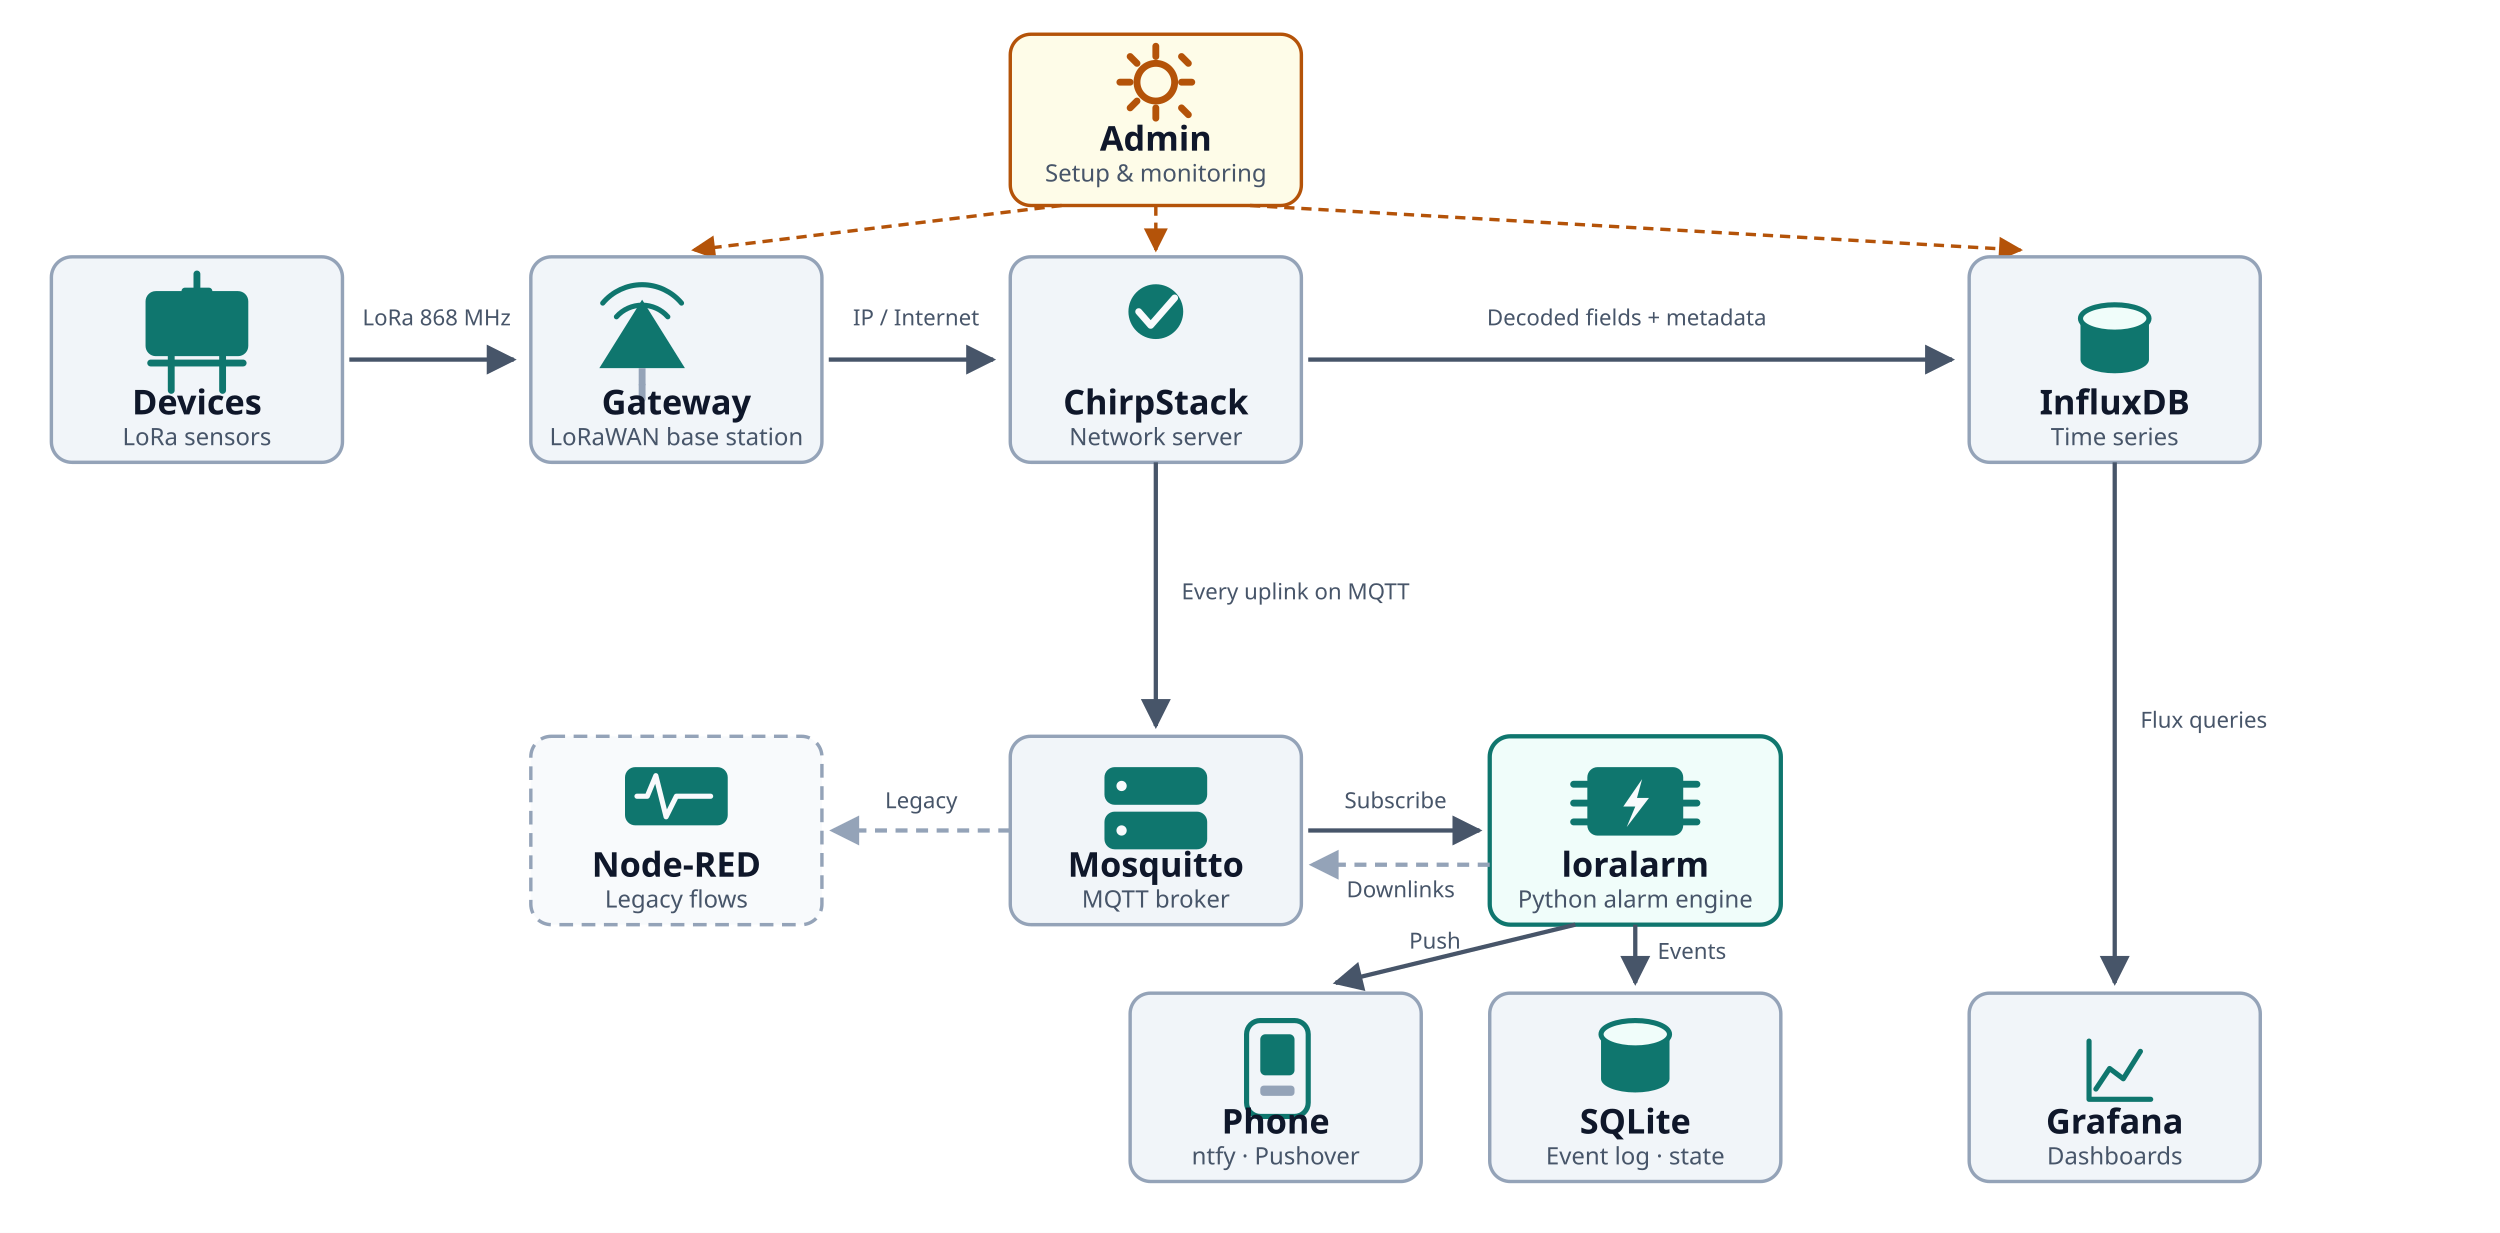
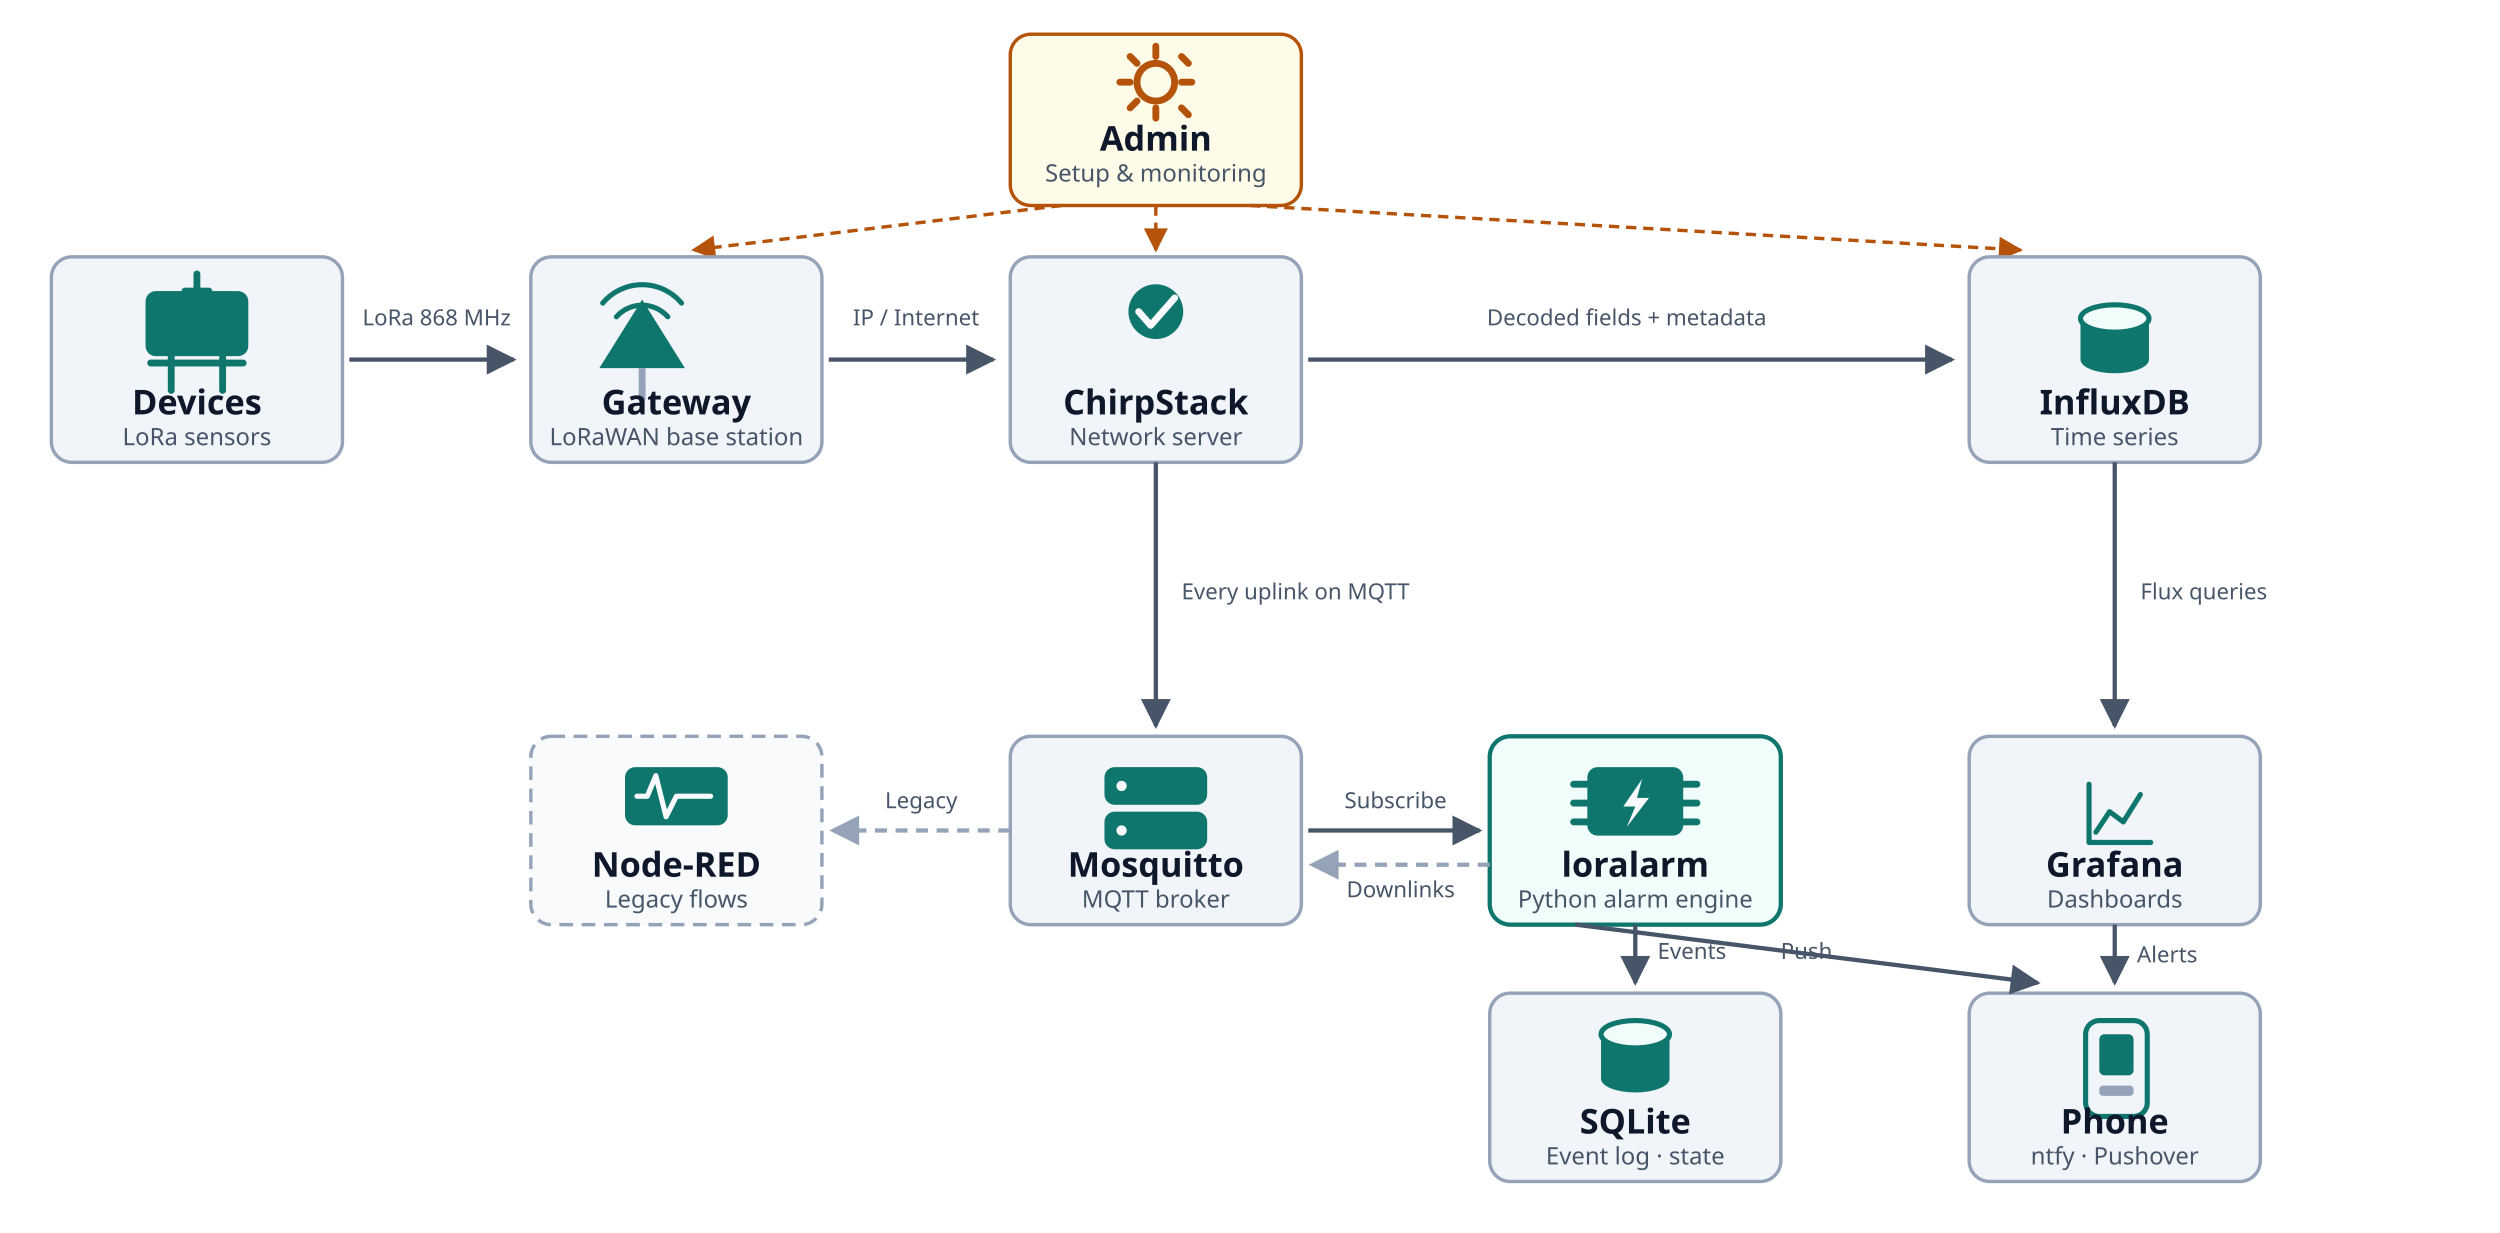
<svg xmlns="http://www.w3.org/2000/svg" width="1460" height="720" viewBox="0 0 1460 720" role="img" aria-labelledby="title desc">
  <defs>
    <marker id="arrow" viewBox="0 0 10 10" refX="9" refY="5" markerWidth="7" markerHeight="7" orient="auto-start-reverse">
      <path d="M 0 0 L 10 5 L 0 10 z" fill="#475569" />
    </marker>
    <marker id="arrowAdmin" viewBox="0 0 10 10" refX="9" refY="5" markerWidth="7" markerHeight="7" orient="auto-start-reverse">
      <path d="M 0 0 L 10 5 L 0 10 z" fill="#b45309" />
    </marker>
    <marker id="arrowLegacy" viewBox="0 0 10 10" refX="9" refY="5" markerWidth="7" markerHeight="7" orient="auto-start-reverse">
      <path d="M 0 0 L 10 5 L 0 10 z" fill="#94a3b8" />
    </marker>
    <style>
      .box { fill: #f1f5f9; stroke: #94a3b8; stroke-width: 2; rx: 12; }
      .core { fill: #f0fdfa; stroke: #0f766e; stroke-width: 2.5; rx: 12; }
      .legacy { fill: #f8fafc; stroke: #94a3b8; stroke-width: 2; stroke-dasharray: 8 5; rx: 12; }
      .admin { fill: #fefce8; stroke: #b45309; stroke-width: 2; rx: 12; }
      .icon { fill: #0f766e; }
      .name { font: bold 20px sans-serif; fill: #0f172a; }
      .sub  { font: 14px sans-serif; fill: #475569; }
      .link { font: 13px sans-serif; fill: #475569; }
    </style>
  </defs>
  <rect x="0" y="0" width="1460" height="720" fill="#ffffff" />
  <g>
    <rect x="590" y="20" width="170" height="100" rx="12" class="admin" />
    <circle cx="675" cy="48" r="11" fill="none" stroke="#b45309" stroke-width="4" />
    <path d="M 675 33 v -6 M 675 69 v -6 M 660 48 h -6 M 696 48 h -6 M 664 37 l -4 -4 M 690 63 l 4 4 M 664 59 l -4 4 M 690 33 l 4 4" stroke="#b45309" stroke-width="4" stroke-linecap="round" />
    <text x="675" y="88" class="name" text-anchor="middle">Admin</text>
    <text x="675" y="106" class="sub" text-anchor="middle">Setup &amp; monitoring</text>
  </g>
  <g stroke="#b45309" stroke-width="2" stroke-dasharray="6 4" fill="none" marker-end="url(#arrowAdmin)">
    <line x1="620" y1="120" x2="405" y2="146" />
    <line x1="675" y1="120" x2="675" y2="146" />
    <line x1="730" y1="120" x2="1180" y2="146" />
  </g>
  <g>
    <rect x="30" y="150" width="170" height="120" rx="12" class="box" />
    <rect x="85" y="170" width="60" height="38" rx="6" class="icon" />
    <path d="M 100 208 v 20 M 130 208 v 20 M 88 212 h 54 M 115 160 v 10 M 108 170 h 14" stroke="#0f766e" stroke-width="4" stroke-linecap="round" fill="none" />
    <text x="115" y="242" class="name" text-anchor="middle">Devices</text>
    <text x="115" y="260" class="sub" text-anchor="middle">LoRa sensors</text>
  </g>
  <g>
    <rect x="310" y="150" width="170" height="120" rx="12" class="box" />
    <path d="M 375 175 l -25 40 h 50 z" class="icon" />
    <rect x="373" y="215" width="4" height="10" fill="#94a3b8" />
    <path d="M 375 225 v 8" stroke="#94a3b8" stroke-width="4" stroke-linecap="round" />
    <path d="M 360 185 a 20 20 0 0 1 30 0 M 352 177 a 30 30 0 0 1 46 0" stroke="#0f766e" stroke-width="3" fill="none" stroke-linecap="round" />
    <text x="395" y="242" class="name" text-anchor="middle">Gateway</text>
    <text x="395" y="260" class="sub" text-anchor="middle">LoRaWAN base station</text>
  </g>
  <g>
    <rect x="590" y="150" width="170" height="120" rx="12" class="box" />
    <circle cx="675" cy="182" r="16" class="icon" />
    <path d="M 665 182 l 7 8 l 14 -16" stroke="#f8fafc" stroke-width="4" fill="none" stroke-linecap="round" stroke-linejoin="round" />
    <text x="675" y="242" class="name" text-anchor="middle">ChirpStack</text>
    <text x="675" y="260" class="sub" text-anchor="middle">Network server</text>
  </g>
  <g>
    <rect x="1150" y="150" width="170" height="120" rx="12" class="box" />
    <path d="M 1215 186 v 24 a 20 8 0 0 0 40 0 v -24" class="icon" />
    <ellipse cx="1235" cy="186" rx="20" ry="8" fill="#f0fdfa" stroke="#0f766e" stroke-width="3" />
    <text x="1235" y="242" class="name" text-anchor="middle">InfluxDB</text>
    <text x="1235" y="260" class="sub" text-anchor="middle">Time series</text>
  </g>
  <g>
    <rect x="590" y="430" width="170" height="110" rx="12" class="box" />
    <rect x="645" y="448" width="60" height="22" rx="6" class="icon" />
    <rect x="645" y="474" width="60" height="22" rx="6" class="icon" />
    <circle cx="655" cy="459" r="3" fill="#f8fafc" />
    <circle cx="655" cy="485" r="3" fill="#f8fafc" />
    <text x="675" y="512" class="name" text-anchor="middle">Mosquitto</text>
    <text x="675" y="530" class="sub" text-anchor="middle">MQTT broker</text>
  </g>
  <g>
    <rect x="310" y="430" width="170" height="110" rx="12" class="legacy" />
    <rect x="365" y="448" width="60" height="34" rx="6" class="icon" />
    <path d="M 372 465 l 6 0 l 5 -12 l 6 24 l 6 -12 h 20" stroke="#f8fafc" stroke-width="3" fill="none" stroke-linecap="round" stroke-linejoin="round" />
    <text x="395" y="512" class="name" text-anchor="middle">Node-RED</text>
    <text x="395" y="530" class="sub" text-anchor="middle">Legacy flows</text>
  </g>
  <g>
    <rect x="870" y="430" width="170" height="110" rx="12" class="core" />
    <path d="M 919 458 h 8 M 919 469 h 8 M 919 480 h 8 M 983 458 h 8 M 983 469 h 8 M 983 480 h 8" stroke="#0f766e" stroke-width="4" stroke-linecap="round" />
    <rect x="927" y="448" width="56" height="40" rx="6" class="icon" />
    <path d="M 959 455 L 948 471 L 955 471 L 950 483 L 963 466 L 956 466 Z" fill="#f8fafc" />
    <text x="955" y="512" class="name" text-anchor="middle">loralarm</text>
    <text x="955" y="530" class="sub" text-anchor="middle">Python alarm engine</text>
  </g>
  <g>
-     <rect x="660" y="580" width="170" height="110" rx="12" class="box" />
-     <rect x="728" y="596" width="36" height="56" rx="8" fill="none" stroke="#0f766e" stroke-width="3" />
-     <rect x="736" y="604" width="20" height="24" rx="3" class="icon" />
-     <rect x="736" y="634" width="20" height="6" rx="2" fill="#94a3b8" />
-     <text x="745" y="662" class="name" text-anchor="middle">Phone</text>
-     <text x="745" y="680" class="sub" text-anchor="middle">ntfy · Pushover</text>
+     <rect x="1150" y="580" width="170" height="110" rx="12" class="box" />
+     <rect x="1218" y="596" width="36" height="56" rx="8" fill="none" stroke="#0f766e" stroke-width="3" />
+     <rect x="1226" y="604" width="20" height="24" rx="3" class="icon" />
+     <rect x="1226" y="634" width="20" height="6" rx="2" fill="#94a3b8" />
+     <text x="1235" y="662" class="name" text-anchor="middle">Phone</text>
+     <text x="1235" y="680" class="sub" text-anchor="middle">ntfy · Pushover</text>
  </g>
  <g>
    <rect x="870" y="580" width="170" height="110" rx="12" class="box" />
    <path d="M 935 604 v 26 a 20 8 0 0 0 40 0 v -26" class="icon" />
    <ellipse cx="955" cy="604" rx="20" ry="8" fill="#f0fdfa" stroke="#0f766e" stroke-width="3" />
    <text x="955" y="662" class="name" text-anchor="middle">SQLite</text>
    <text x="955" y="680" class="sub" text-anchor="middle">Event log · state</text>
  </g>
  <g>
-     <rect x="1150" y="580" width="170" height="110" rx="12" class="box" />
-     <path d="M 1220 608 v 34 h 36" stroke="#0f766e" stroke-width="3" fill="none" stroke-linecap="round" stroke-linejoin="round" />
-     <path d="M 1224 636 l 8 -12 l 8 6 l 10 -16" stroke="#0f766e" stroke-width="3" fill="none" stroke-linecap="round" stroke-linejoin="round" />
-     <text x="1235" y="662" class="name" text-anchor="middle">Grafana</text>
-     <text x="1235" y="680" class="sub" text-anchor="middle">Dashboards</text>
+     <rect x="1150" y="430" width="170" height="110" rx="12" class="box" />
+     <path d="M 1220 458 v 34 h 36" stroke="#0f766e" stroke-width="3" fill="none" stroke-linecap="round" stroke-linejoin="round" />
+     <path d="M 1224 486 l 8 -12 l 8 6 l 10 -16" stroke="#0f766e" stroke-width="3" fill="none" stroke-linecap="round" stroke-linejoin="round" />
+     <text x="1235" y="512" class="name" text-anchor="middle">Grafana</text>
+     <text x="1235" y="530" class="sub" text-anchor="middle">Dashboards</text>
  </g>
  <g stroke="#475569" stroke-width="2.5" fill="none" marker-end="url(#arrow)">
    <line x1="204" y1="210" x2="300" y2="210" />
    <line x1="484" y1="210" x2="580" y2="210" />
    <line x1="764" y1="210" x2="1140" y2="210" />
    <line x1="675" y1="270" x2="675" y2="424" />
    <line x1="764" y1="485" x2="864" y2="485" />
-     <line x1="920" y1="540" x2="780" y2="574" />
+     <line x1="920" y1="540" x2="1190" y2="574" />
    <line x1="955" y1="540" x2="955" y2="574" />
-     <line x1="1235" y1="270" x2="1235" y2="574" />
+     <line x1="1235" y1="270" x2="1235" y2="424" />
+     <line x1="1235" y1="540" x2="1235" y2="574" />
  </g>
  <g stroke="#94a3b8" stroke-width="2.5" stroke-dasharray="7 5" fill="none" marker-end="url(#arrowLegacy)">
    <line x1="590" y1="485" x2="486" y2="485" />
    <line x1="870" y1="505" x2="766" y2="505" />
  </g>
  <g class="link" text-anchor="middle">
    <text x="255" y="190">LoRa 868 MHz</text>
    <text x="535" y="190">IP / Internet</text>
    <text x="950" y="190">Decoded fields + metadata</text>
    <text x="815" y="472">Subscribe</text>
-     <text x="838" y="554">Push</text>
+     <text x="1055" y="560">Push</text>
    <text x="538" y="472">Legacy</text>
  </g>
  <g class="link" text-anchor="start">
    <text x="690" y="350">Every uplink on MQTT</text>
    <text x="968" y="560">Events</text>
-     <text x="1250" y="425">Flux queries</text>
+     <text x="1250" y="350">Flux queries</text>
+     <text x="1248" y="562">Alerts</text>
  </g>
  <g class="link" text-anchor="middle">
    <text x="818" y="524">Downlinks</text>
  </g>
</svg>
